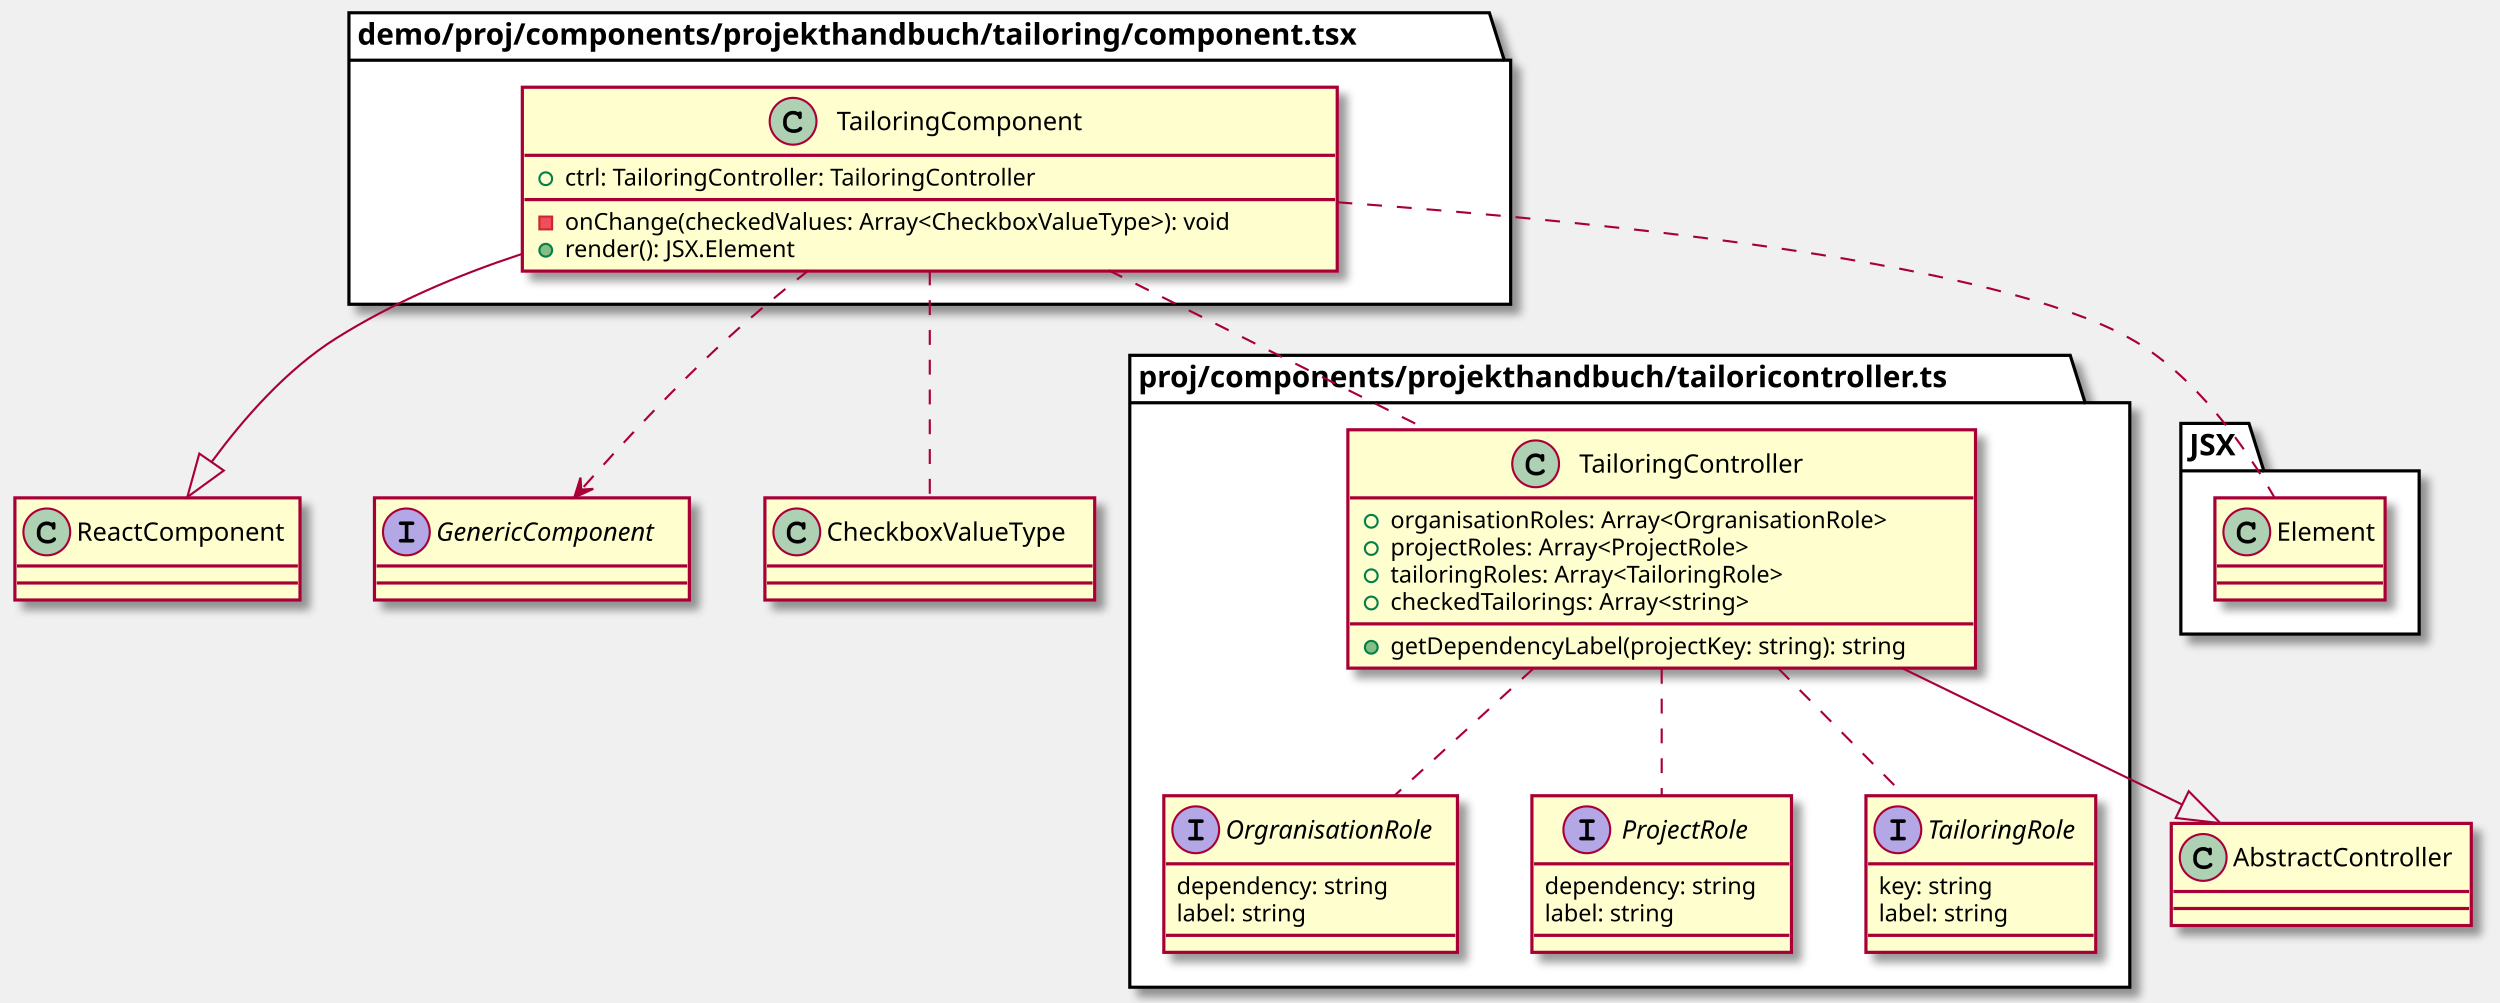
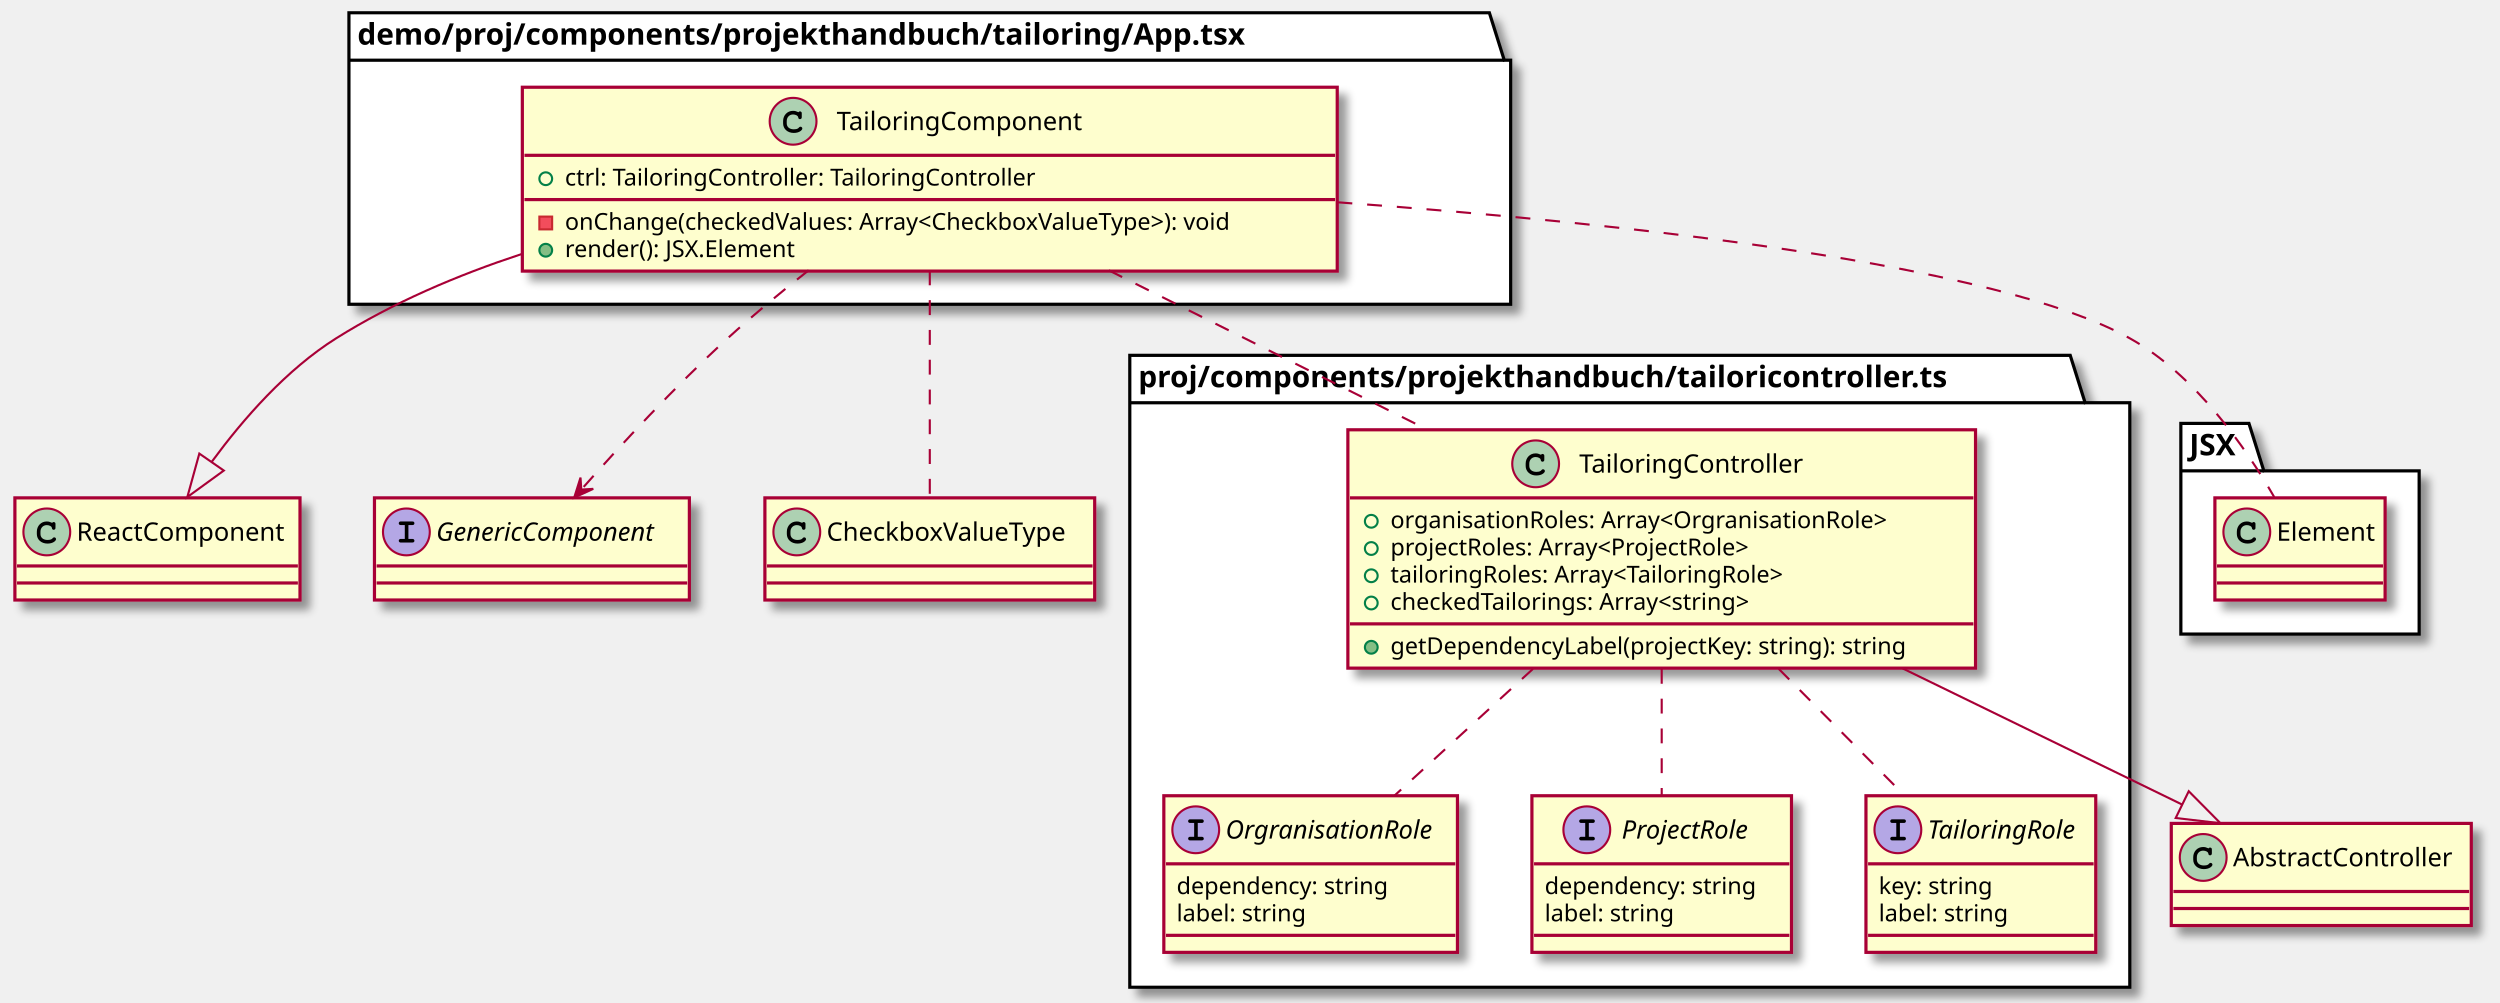
<svg xmlns="http://www.w3.org/2000/svg" contentScriptType="application/ecmascript" contentStyleType="text/css" height="471px" preserveAspectRatio="none" style="width:1175px;height:471px;" version="1.1" viewBox="0 0 1175 471" width="1175px" zoomAndPan="magnify">
  <defs>
    <filter height="300%" id="f1auwzqe161shi" width="300%" x="-1" y="-1">
      <feGaussianBlur result="blurOut" stdDeviation="2.0" />
      <feColorMatrix in="blurOut" result="blurOut2" type="matrix" values="0 0 0 0 0 0 0 0 0 0 0 0 0 0 0 0 0 0 .4 0" />
      <feOffset dx="4.0" dy="4.0" in="blurOut2" result="blurOut3" />
      <feBlend in="SourceGraphic" in2="blurOut3" mode="normal" />
    </filter>
  </defs>
  <g>
    <polygon fill="#FFFFFF" filter="url(#f1auwzqe161shi)" points="164,6,700,6,707,28.297,710,28.297,710,143,164,143,164,6" style="stroke:#000000;stroke-width:1.5;" />
    <line style="stroke:#000000;stroke-width:1.5;" x1="164" x2="707" y1="28.297" y2="28.297" />
-     <text fill="#000000" font-family="sans-serif" font-size="14" font-weight="bold" lengthAdjust="spacing" textLength="530" x="168" y="20.995">demo/proj/components/projekthandbuch/tailoring/component.tsx</text>
+     <text fill="#000000" font-family="sans-serif" font-size="14" font-weight="bold" lengthAdjust="spacing" textLength="530" x="168" y="20.995">demo/proj/components/projekthandbuch/tailoring/App.tsx</text>
    <polygon fill="#FFFFFF" filter="url(#f1auwzqe161shi)" points="531,167,973,167,980,189.297,1001,189.297,1001,464,531,464,531,167" style="stroke:#000000;stroke-width:1.5;" />
    <line style="stroke:#000000;stroke-width:1.5;" x1="531" x2="980" y1="189.297" y2="189.297" />
    <text fill="#000000" font-family="sans-serif" font-size="14" font-weight="bold" lengthAdjust="spacing" textLength="436" x="535" y="181.995">proj/components/projekthandbuch/tailoricontroller.ts</text>
    <polygon fill="#FFFFFF" filter="url(#f1auwzqe161shi)" points="1025,199,1057,199,1064,221.297,1137,221.297,1137,298,1025,298,1025,199" style="stroke:#000000;stroke-width:1.5;" />
    <line style="stroke:#000000;stroke-width:1.5;" x1="1025" x2="1064" y1="221.297" y2="221.297" />
    <text fill="#000000" font-family="sans-serif" font-size="14" font-weight="bold" lengthAdjust="spacing" textLength="26" x="1029" y="213.995">JSX</text>
    <rect codeLine="2" fill="#FEFECE" filter="url(#f1auwzqe161shi)" height="86.414" id="TailoringComponent" style="stroke:#A80036;stroke-width:1.5;" width="383" x="245.5" y="41" />
    <ellipse cx="372.75" cy="57" fill="#ADD1B2" rx="11" ry="11" style="stroke:#A80036;stroke-width:1.0;" />
    <path d="M375.094,52.672 C374.156,52.234 373.562,52.094 372.688,52.094 C370.062,52.094 368.062,54.172 368.062,56.891 L368.062,58.016 C368.062,60.594 370.172,62.484 373.062,62.484 C374.281,62.484 375.438,62.188 376.188,61.641 C376.766,61.234 377.094,60.781 377.094,60.391 C377.094,59.938 376.703,59.547 376.234,59.547 C376.016,59.547 375.812,59.625 375.625,59.812 C375.172,60.297 375.172,60.297 374.984,60.391 C374.562,60.656 373.875,60.781 373.109,60.781 C371.062,60.781 369.766,59.688 369.766,57.984 L369.766,56.891 C369.766,55.109 371.016,53.797 372.75,53.797 C373.328,53.797 373.938,53.953 374.406,54.203 C374.891,54.484 375.062,54.703 375.156,55.109 C375.219,55.516 375.25,55.641 375.391,55.766 C375.531,55.906 375.766,56.016 375.984,56.016 C376.25,56.016 376.516,55.875 376.688,55.656 C376.797,55.5 376.828,55.312 376.828,54.891 L376.828,53.469 C376.828,53.031 376.812,52.906 376.719,52.75 C376.562,52.484 376.281,52.344 375.984,52.344 C375.688,52.344 375.484,52.438 375.266,52.75 L375.094,52.672 Z " fill="#000000" />
    <text fill="#000000" font-family="sans-serif" font-size="12" lengthAdjust="spacing" textLength="120" x="393.25" y="61.154">TailoringComponent</text>
    <line style="stroke:#A80036;stroke-width:1.5;" x1="246.5" x2="627.5" y1="73" y2="73" />
    <ellipse cx="256.5" cy="84" rx="3" ry="3" style="stroke:#038048;stroke-width:1.0;fill:none;" />
    <text fill="#000000" font-family="sans-serif" font-size="11" lengthAdjust="spacing" textLength="237" x="265.5" y="87.21">ctrl: TailoringController: TailoringController</text>
    <line style="stroke:#A80036;stroke-width:1.5;" x1="246.5" x2="627.5" y1="93.805" y2="93.805" />
    <rect fill="#F24D5C" height="6" style="stroke:#C82930;stroke-width:1.0;" width="6" x="253.5" y="101.805" />
    <text fill="#000000" font-family="sans-serif" font-size="11" lengthAdjust="spacing" textLength="357" x="265.5" y="108.015">onChange(checkedValues: Array&lt;CheckboxValueType&gt;): void</text>
    <ellipse cx="256.5" cy="117.609" fill="#84BE84" rx="3" ry="3" style="stroke:#038048;stroke-width:1.0;" />
    <text fill="#000000" font-family="sans-serif" font-size="11" lengthAdjust="spacing" textLength="123" x="265.5" y="120.82">render(): JSX.Element</text>
    <rect codeLine="10" fill="#FEFECE" filter="url(#f1auwzqe161shi)" height="73.609" id="OrgranisationRole" style="stroke:#A80036;stroke-width:1.5;" width="138" x="547" y="374" />
    <ellipse cx="562" cy="390" fill="#B4A7E5" rx="11" ry="11" style="stroke:#A80036;stroke-width:1.0;" />
    <path d="M562.953,386.781 L564.672,386.781 C565.062,386.781 565.25,386.75 565.375,386.672 C565.641,386.516 565.781,386.234 565.781,385.938 C565.781,385.672 565.672,385.406 565.438,385.234 C565.266,385.125 565.125,385.094 564.672,385.094 L559.531,385.094 C559.094,385.094 558.969,385.109 558.812,385.203 C558.562,385.359 558.406,385.656 558.406,385.938 C558.406,386.219 558.547,386.469 558.766,386.641 C558.922,386.75 559.109,386.781 559.531,386.781 L561.25,386.781 L561.25,393.297 L559.531,393.297 C559.094,393.297 558.969,393.312 558.812,393.422 C558.562,393.578 558.406,393.859 558.406,394.156 C558.406,394.406 558.547,394.672 558.766,394.828 C558.922,394.953 559.125,395 559.531,395 L564.672,395 C565.422,395 565.781,394.719 565.781,394.156 C565.781,393.875 565.672,393.625 565.438,393.453 C565.266,393.328 565.125,393.297 564.672,393.297 L562.953,393.297 L562.953,386.781 Z " fill="#000000" />
    <text fill="#000000" font-family="sans-serif" font-size="12" font-style="italic" lengthAdjust="spacing" textLength="106" x="576" y="394.154">OrgranisationRole</text>
    <line style="stroke:#A80036;stroke-width:1.5;" x1="548" x2="684" y1="406" y2="406" />
    <text fill="#000000" font-family="sans-serif" font-size="11" lengthAdjust="spacing" textLength="110" x="553" y="420.21">dependency: string</text>
    <text fill="#000000" font-family="sans-serif" font-size="11" lengthAdjust="spacing" textLength="66" x="553" y="433.015">label: string</text>
    <line style="stroke:#A80036;stroke-width:1.5;" x1="548" x2="684" y1="439.609" y2="439.609" />
    <rect codeLine="14" fill="#FEFECE" filter="url(#f1auwzqe161shi)" height="73.609" id="ProjectRole" style="stroke:#A80036;stroke-width:1.5;" width="122" x="720" y="374" />
    <ellipse cx="745.8" cy="390" fill="#B4A7E5" rx="11" ry="11" style="stroke:#A80036;stroke-width:1.0;" />
    <path d="M746.753,386.781 L748.472,386.781 C748.862,386.781 749.05,386.75 749.175,386.672 C749.441,386.516 749.581,386.234 749.581,385.938 C749.581,385.672 749.472,385.406 749.237,385.234 C749.066,385.125 748.925,385.094 748.472,385.094 L743.331,385.094 C742.894,385.094 742.769,385.109 742.612,385.203 C742.362,385.359 742.206,385.656 742.206,385.938 C742.206,386.219 742.347,386.469 742.566,386.641 C742.722,386.75 742.909,386.781 743.331,386.781 L745.05,386.781 L745.05,393.297 L743.331,393.297 C742.894,393.297 742.769,393.312 742.612,393.422 C742.362,393.578 742.206,393.859 742.206,394.156 C742.206,394.406 742.347,394.672 742.566,394.828 C742.722,394.953 742.925,395 743.331,395 L748.472,395 C749.222,395 749.581,394.719 749.581,394.156 C749.581,393.875 749.472,393.625 749.237,393.453 C749.066,393.328 748.925,393.297 748.472,393.297 L746.753,393.297 L746.753,386.781 Z " fill="#000000" />
    <text fill="#000000" font-family="sans-serif" font-size="12" font-style="italic" lengthAdjust="spacing" textLength="66" x="762.2" y="394.154">ProjectRole</text>
    <line style="stroke:#A80036;stroke-width:1.5;" x1="721" x2="841" y1="406" y2="406" />
    <text fill="#000000" font-family="sans-serif" font-size="11" lengthAdjust="spacing" textLength="110" x="726" y="420.21">dependency: string</text>
    <text fill="#000000" font-family="sans-serif" font-size="11" lengthAdjust="spacing" textLength="66" x="726" y="433.015">label: string</text>
    <line style="stroke:#A80036;stroke-width:1.5;" x1="721" x2="841" y1="439.609" y2="439.609" />
    <rect codeLine="18" fill="#FEFECE" filter="url(#f1auwzqe161shi)" height="73.609" id="TailoringRole" style="stroke:#A80036;stroke-width:1.5;" width="108" x="877" y="374" />
    <ellipse cx="892" cy="390" fill="#B4A7E5" rx="11" ry="11" style="stroke:#A80036;stroke-width:1.0;" />
    <path d="M892.953,386.781 L894.672,386.781 C895.062,386.781 895.25,386.75 895.375,386.672 C895.641,386.516 895.781,386.234 895.781,385.938 C895.781,385.672 895.672,385.406 895.438,385.234 C895.266,385.125 895.125,385.094 894.672,385.094 L889.531,385.094 C889.094,385.094 888.969,385.109 888.812,385.203 C888.562,385.359 888.406,385.656 888.406,385.938 C888.406,386.219 888.547,386.469 888.766,386.641 C888.922,386.75 889.109,386.781 889.531,386.781 L891.25,386.781 L891.25,393.297 L889.531,393.297 C889.094,393.297 888.969,393.312 888.812,393.422 C888.562,393.578 888.406,393.859 888.406,394.156 C888.406,394.406 888.547,394.672 888.766,394.828 C888.922,394.953 889.125,395 889.531,395 L894.672,395 C895.422,395 895.781,394.719 895.781,394.156 C895.781,393.875 895.672,393.625 895.438,393.453 C895.266,393.328 895.125,393.297 894.672,393.297 L892.953,393.297 L892.953,386.781 Z " fill="#000000" />
    <text fill="#000000" font-family="sans-serif" font-size="12" font-style="italic" lengthAdjust="spacing" textLength="76" x="906" y="394.154">TailoringRole</text>
    <line style="stroke:#A80036;stroke-width:1.5;" x1="878" x2="984" y1="406" y2="406" />
    <text fill="#000000" font-family="sans-serif" font-size="11" lengthAdjust="spacing" textLength="59" x="883" y="420.21">key: string</text>
    <text fill="#000000" font-family="sans-serif" font-size="11" lengthAdjust="spacing" textLength="66" x="883" y="433.015">label: string</text>
    <line style="stroke:#A80036;stroke-width:1.5;" x1="878" x2="984" y1="439.609" y2="439.609" />
    <rect codeLine="22" fill="#FEFECE" filter="url(#f1auwzqe161shi)" height="112.023" id="TailoringController" style="stroke:#A80036;stroke-width:1.5;" width="295" x="633.5" y="202" />
    <ellipse cx="721.75" cy="218" fill="#ADD1B2" rx="11" ry="11" style="stroke:#A80036;stroke-width:1.0;" />
    <path d="M724.094,213.672 C723.156,213.234 722.562,213.094 721.688,213.094 C719.062,213.094 717.062,215.172 717.062,217.891 L717.062,219.016 C717.062,221.594 719.172,223.484 722.062,223.484 C723.281,223.484 724.438,223.188 725.188,222.641 C725.766,222.234 726.094,221.781 726.094,221.391 C726.094,220.938 725.703,220.547 725.234,220.547 C725.016,220.547 724.812,220.625 724.625,220.812 C724.172,221.297 724.172,221.297 723.984,221.391 C723.562,221.656 722.875,221.781 722.109,221.781 C720.062,221.781 718.766,220.688 718.766,218.984 L718.766,217.891 C718.766,216.109 720.016,214.797 721.75,214.797 C722.328,214.797 722.938,214.953 723.406,215.203 C723.891,215.484 724.062,215.703 724.156,216.109 C724.219,216.516 724.25,216.641 724.391,216.766 C724.531,216.906 724.766,217.016 724.984,217.016 C725.25,217.016 725.516,216.875 725.688,216.656 C725.797,216.5 725.828,216.312 725.828,215.891 L725.828,214.469 C725.828,214.031 725.812,213.906 725.719,213.75 C725.562,213.484 725.281,213.344 724.984,213.344 C724.688,213.344 724.484,213.438 724.266,213.75 L724.094,213.672 Z " fill="#000000" />
    <text fill="#000000" font-family="sans-serif" font-size="12" lengthAdjust="spacing" textLength="110" x="742.25" y="222.154">TailoringController</text>
    <line style="stroke:#A80036;stroke-width:1.5;" x1="634.5" x2="927.5" y1="234" y2="234" />
    <ellipse cx="644.5" cy="245" rx="3" ry="3" style="stroke:#038048;stroke-width:1.0;fill:none;" />
    <text fill="#000000" font-family="sans-serif" font-size="11" lengthAdjust="spacing" textLength="255" x="653.5" y="248.21">organisationRoles: Array&lt;OrgranisationRole&gt;</text>
    <ellipse cx="644.5" cy="257.805" rx="3" ry="3" style="stroke:#038048;stroke-width:1.0;fill:none;" />
    <text fill="#000000" font-family="sans-serif" font-size="11" lengthAdjust="spacing" textLength="188" x="653.5" y="261.015">projectRoles: Array&lt;ProjectRole&gt;</text>
    <ellipse cx="644.5" cy="270.609" rx="3" ry="3" style="stroke:#038048;stroke-width:1.0;fill:none;" />
    <text fill="#000000" font-family="sans-serif" font-size="11" lengthAdjust="spacing" textLength="204" x="653.5" y="273.82">tailoringRoles: Array&lt;TailoringRole&gt;</text>
    <ellipse cx="644.5" cy="283.414" rx="3" ry="3" style="stroke:#038048;stroke-width:1.0;fill:none;" />
    <text fill="#000000" font-family="sans-serif" font-size="11" lengthAdjust="spacing" textLength="188" x="653.5" y="286.625">checkedTailorings: Array&lt;string&gt;</text>
    <line style="stroke:#A80036;stroke-width:1.5;" x1="634.5" x2="927.5" y1="293.219" y2="293.219" />
    <ellipse cx="644.5" cy="304.219" fill="#84BE84" rx="3" ry="3" style="stroke:#038048;stroke-width:1.0;" />
    <text fill="#000000" font-family="sans-serif" font-size="11" lengthAdjust="spacing" textLength="269" x="653.5" y="307.429">getDependencyLabel(projectKey: string): string</text>
    <rect fill="#FEFECE" filter="url(#f1auwzqe161shi)" height="48" id="JSX.Element" style="stroke:#A80036;stroke-width:1.5;" width="80" x="1041" y="234" />
    <ellipse cx="1056" cy="250" fill="#ADD1B2" rx="11" ry="11" style="stroke:#A80036;stroke-width:1.0;" />
    <path d="M1058.344,245.672 C1057.406,245.234 1056.812,245.094 1055.938,245.094 C1053.312,245.094 1051.312,247.172 1051.312,249.891 L1051.312,251.016 C1051.312,253.594 1053.422,255.484 1056.312,255.484 C1057.531,255.484 1058.688,255.188 1059.438,254.641 C1060.016,254.234 1060.344,253.781 1060.344,253.391 C1060.344,252.938 1059.953,252.547 1059.484,252.547 C1059.266,252.547 1059.062,252.625 1058.875,252.812 C1058.422,253.297 1058.422,253.297 1058.234,253.391 C1057.812,253.656 1057.125,253.781 1056.359,253.781 C1054.312,253.781 1053.016,252.688 1053.016,250.984 L1053.016,249.891 C1053.016,248.109 1054.266,246.797 1056,246.797 C1056.578,246.797 1057.188,246.953 1057.656,247.203 C1058.141,247.484 1058.312,247.703 1058.406,248.109 C1058.469,248.516 1058.5,248.641 1058.641,248.766 C1058.781,248.906 1059.016,249.016 1059.234,249.016 C1059.5,249.016 1059.766,248.875 1059.938,248.656 C1060.047,248.5 1060.078,248.312 1060.078,247.891 L1060.078,246.469 C1060.078,246.031 1060.062,245.906 1059.969,245.75 C1059.812,245.484 1059.531,245.344 1059.234,245.344 C1058.938,245.344 1058.734,245.438 1058.516,245.75 L1058.344,245.672 Z " fill="#000000" />
    <text fill="#000000" font-family="sans-serif" font-size="12" lengthAdjust="spacing" textLength="48" x="1070" y="254.154">Element</text>
    <line style="stroke:#A80036;stroke-width:1.5;" x1="1042" x2="1120" y1="266" y2="266" />
    <line style="stroke:#A80036;stroke-width:1.5;" x1="1042" x2="1120" y1="274" y2="274" />
    <rect fill="#FEFECE" filter="url(#f1auwzqe161shi)" height="48" id="ReactComponent" style="stroke:#A80036;stroke-width:1.5;" width="134" x="7" y="234" />
    <ellipse cx="22" cy="250" fill="#ADD1B2" rx="11" ry="11" style="stroke:#A80036;stroke-width:1.0;" />
    <path d="M24.344,245.672 C23.406,245.234 22.812,245.094 21.938,245.094 C19.312,245.094 17.312,247.172 17.312,249.891 L17.312,251.016 C17.312,253.594 19.422,255.484 22.312,255.484 C23.531,255.484 24.688,255.188 25.438,254.641 C26.016,254.234 26.344,253.781 26.344,253.391 C26.344,252.938 25.953,252.547 25.484,252.547 C25.266,252.547 25.062,252.625 24.875,252.812 C24.422,253.297 24.422,253.297 24.234,253.391 C23.812,253.656 23.125,253.781 22.359,253.781 C20.312,253.781 19.016,252.688 19.016,250.984 L19.016,249.891 C19.016,248.109 20.266,246.797 22,246.797 C22.578,246.797 23.188,246.953 23.656,247.203 C24.141,247.484 24.312,247.703 24.406,248.109 C24.469,248.516 24.5,248.641 24.641,248.766 C24.781,248.906 25.016,249.016 25.234,249.016 C25.5,249.016 25.766,248.875 25.938,248.656 C26.047,248.5 26.078,248.312 26.078,247.891 L26.078,246.469 C26.078,246.031 26.062,245.906 25.969,245.75 C25.812,245.484 25.531,245.344 25.234,245.344 C24.938,245.344 24.734,245.438 24.516,245.75 L24.344,245.672 Z " fill="#000000" />
    <text fill="#000000" font-family="sans-serif" font-size="12" lengthAdjust="spacing" textLength="102" x="36" y="254.154">ReactComponent</text>
    <line style="stroke:#A80036;stroke-width:1.5;" x1="8" x2="140" y1="266" y2="266" />
    <line style="stroke:#A80036;stroke-width:1.5;" x1="8" x2="140" y1="274" y2="274" />
    <rect codeLine="32" fill="#FEFECE" filter="url(#f1auwzqe161shi)" height="48" id="GenericComponent" style="stroke:#A80036;stroke-width:1.5;" width="148" x="176" y="234" />
    <ellipse cx="191" cy="250" fill="#B4A7E5" rx="11" ry="11" style="stroke:#A80036;stroke-width:1.0;" />
    <path d="M191.953,246.781 L193.672,246.781 C194.062,246.781 194.25,246.75 194.375,246.672 C194.641,246.516 194.781,246.234 194.781,245.938 C194.781,245.672 194.672,245.406 194.438,245.234 C194.266,245.125 194.125,245.094 193.672,245.094 L188.531,245.094 C188.094,245.094 187.969,245.109 187.812,245.203 C187.562,245.359 187.406,245.656 187.406,245.938 C187.406,246.219 187.547,246.469 187.766,246.641 C187.922,246.75 188.109,246.781 188.531,246.781 L190.25,246.781 L190.25,253.297 L188.531,253.297 C188.094,253.297 187.969,253.312 187.812,253.422 C187.562,253.578 187.406,253.859 187.406,254.156 C187.406,254.406 187.547,254.672 187.766,254.828 C187.922,254.953 188.125,255 188.531,255 L193.672,255 C194.422,255 194.781,254.719 194.781,254.156 C194.781,253.875 194.672,253.625 194.438,253.453 C194.266,253.328 194.125,253.297 193.672,253.297 L191.953,253.297 L191.953,246.781 Z " fill="#000000" />
    <text fill="#000000" font-family="sans-serif" font-size="12" font-style="italic" lengthAdjust="spacing" textLength="116" x="205" y="254.154">GenericComponent</text>
    <line style="stroke:#A80036;stroke-width:1.5;" x1="177" x2="323" y1="266" y2="266" />
    <line style="stroke:#A80036;stroke-width:1.5;" x1="177" x2="323" y1="274" y2="274" />
    <rect fill="#FEFECE" filter="url(#f1auwzqe161shi)" height="48" id="CheckboxValueType" style="stroke:#A80036;stroke-width:1.5;" width="155" x="359.5" y="234" />
    <ellipse cx="374.5" cy="250" fill="#ADD1B2" rx="11" ry="11" style="stroke:#A80036;stroke-width:1.0;" />
    <path d="M376.844,245.672 C375.906,245.234 375.312,245.094 374.438,245.094 C371.812,245.094 369.812,247.172 369.812,249.891 L369.812,251.016 C369.812,253.594 371.922,255.484 374.812,255.484 C376.031,255.484 377.188,255.188 377.938,254.641 C378.516,254.234 378.844,253.781 378.844,253.391 C378.844,252.938 378.453,252.547 377.984,252.547 C377.766,252.547 377.562,252.625 377.375,252.812 C376.922,253.297 376.922,253.297 376.734,253.391 C376.312,253.656 375.625,253.781 374.859,253.781 C372.812,253.781 371.516,252.688 371.516,250.984 L371.516,249.891 C371.516,248.109 372.766,246.797 374.5,246.797 C375.078,246.797 375.688,246.953 376.156,247.203 C376.641,247.484 376.812,247.703 376.906,248.109 C376.969,248.516 377,248.641 377.141,248.766 C377.281,248.906 377.516,249.016 377.734,249.016 C378,249.016 378.266,248.875 378.438,248.656 C378.547,248.5 378.578,248.312 378.578,247.891 L378.578,246.469 C378.578,246.031 378.562,245.906 378.469,245.75 C378.312,245.484 378.031,245.344 377.734,245.344 C377.438,245.344 377.234,245.438 377.016,245.75 L376.844,245.672 Z " fill="#000000" />
    <text fill="#000000" font-family="sans-serif" font-size="12" lengthAdjust="spacing" textLength="123" x="388.5" y="254.154">CheckboxValueType</text>
    <line style="stroke:#A80036;stroke-width:1.5;" x1="360.5" x2="513.5" y1="266" y2="266" />
    <line style="stroke:#A80036;stroke-width:1.5;" x1="360.5" x2="513.5" y1="274" y2="274" />
    <rect fill="#FEFECE" filter="url(#f1auwzqe161shi)" height="48" id="AbstractController" style="stroke:#A80036;stroke-width:1.5;" width="141" x="1020.5" y="387" />
    <ellipse cx="1035.5" cy="403" fill="#ADD1B2" rx="11" ry="11" style="stroke:#A80036;stroke-width:1.0;" />
    <path d="M1037.844,398.672 C1036.906,398.234 1036.312,398.094 1035.438,398.094 C1032.812,398.094 1030.812,400.172 1030.812,402.891 L1030.812,404.016 C1030.812,406.594 1032.922,408.484 1035.812,408.484 C1037.031,408.484 1038.188,408.188 1038.938,407.641 C1039.516,407.234 1039.844,406.781 1039.844,406.391 C1039.844,405.938 1039.453,405.547 1038.984,405.547 C1038.766,405.547 1038.562,405.625 1038.375,405.812 C1037.922,406.297 1037.922,406.297 1037.734,406.391 C1037.312,406.656 1036.625,406.781 1035.859,406.781 C1033.812,406.781 1032.516,405.688 1032.516,403.984 L1032.516,402.891 C1032.516,401.109 1033.766,399.797 1035.5,399.797 C1036.078,399.797 1036.688,399.953 1037.156,400.203 C1037.641,400.484 1037.812,400.703 1037.906,401.109 C1037.969,401.516 1038,401.641 1038.141,401.766 C1038.281,401.906 1038.516,402.016 1038.734,402.016 C1039,402.016 1039.266,401.875 1039.438,401.656 C1039.547,401.5 1039.578,401.312 1039.578,400.891 L1039.578,399.469 C1039.578,399.031 1039.562,398.906 1039.469,398.75 C1039.312,398.484 1039.031,398.344 1038.734,398.344 C1038.438,398.344 1038.234,398.438 1038.016,398.75 L1037.844,398.672 Z " fill="#000000" />
    <text fill="#000000" font-family="sans-serif" font-size="12" lengthAdjust="spacing" textLength="109" x="1049.5" y="407.154">AbstractController</text>
    <line style="stroke:#A80036;stroke-width:1.5;" x1="1021.5" x2="1160.5" y1="419" y2="419" />
    <line style="stroke:#A80036;stroke-width:1.5;" x1="1021.5" x2="1160.5" y1="427" y2="427" />
    <path codeLine="30" d="M245.231,119.374 C214.727,129.41 184.524,142.344 158,159 C134.662,173.655 114.362,196.845 99.567,216.988 " fill="none" id="TailoringComponent-to-ReactComponent" style="stroke:#A80036;stroke-width:1.0;" />
    <polygon fill="none" points="105.19,221.163,88.044,233.614,93.684,213.188,105.19,221.163" style="stroke:#A80036;stroke-width:1.0;" />
    <path codeLine="31" d="M380.06,127.033 C367.228,137.136 353.895,148.153 342,159 C317.267,181.555 291.368,209.601 273.373,229.903 " fill="none" id="TailoringComponent-to-GenericComponent" style="stroke:#A80036;stroke-width:1.0;stroke-dasharray:7.0,7.0;" />
    <polygon fill="#A80036" points="269.883,233.857,278.838,229.758,273.192,230.109,272.842,224.463,269.883,233.857" style="stroke:#A80036;stroke-width:1.0;" />
    <path codeLine="33" d="M521.152,127.076 C566.204,149.602 622.249,177.624 670.743,201.872 " fill="none" id="TailoringComponent-TailoringController" style="stroke:#A80036;stroke-width:1.0;stroke-dasharray:7.0,7.0;" />
    <path codeLine="34" d="M437,127.076 C437,160.691 437,206.546 437,233.83 " fill="none" id="TailoringComponent-CheckboxValueType" style="stroke:#A80036;stroke-width:1.0;stroke-dasharray:7.0,7.0;" />
    <path codeLine="35" d="M628.588,95.07 C766.416,105.106 938.562,124.213 1001,159 C1031.89,176.21 1055.57,210.535 1068.89,233.639 " fill="none" id="TailoringComponent-JSX.Element" style="stroke:#A80036;stroke-width:1.0;stroke-dasharray:7.0,7.0;" />
    <path codeLine="36" d="M894.233,314.155 C938.426,335.682 987.515,359.593 1025.61,378.147 " fill="none" id="TailoringController-to-AbstractController" style="stroke:#A80036;stroke-width:1.0;" />
    <polygon fill="none" points="1028.71,371.872,1043.62,386.923,1022.58,384.458,1028.71,371.872" style="stroke:#A80036;stroke-width:1.0;" />
    <path codeLine="37" d="M720.497,314.369 C698.791,334.234 674.893,356.104 655.436,373.91 " fill="none" id="TailoringController-OrgranisationRole" style="stroke:#A80036;stroke-width:1.0;stroke-dasharray:7.0,7.0;" />
    <path codeLine="38" d="M781,314.369 C781,334.234 781,356.104 781,373.91 " fill="none" id="TailoringController-ProjectRole" style="stroke:#A80036;stroke-width:1.0;stroke-dasharray:7.0,7.0;" />
    <path codeLine="39" d="M836.003,314.369 C855.735,334.234 877.46,356.104 895.149,373.91 " fill="none" id="TailoringController-TailoringRole" style="stroke:#A80036;stroke-width:1.0;stroke-dasharray:7.0,7.0;" />
  </g>
</svg>
